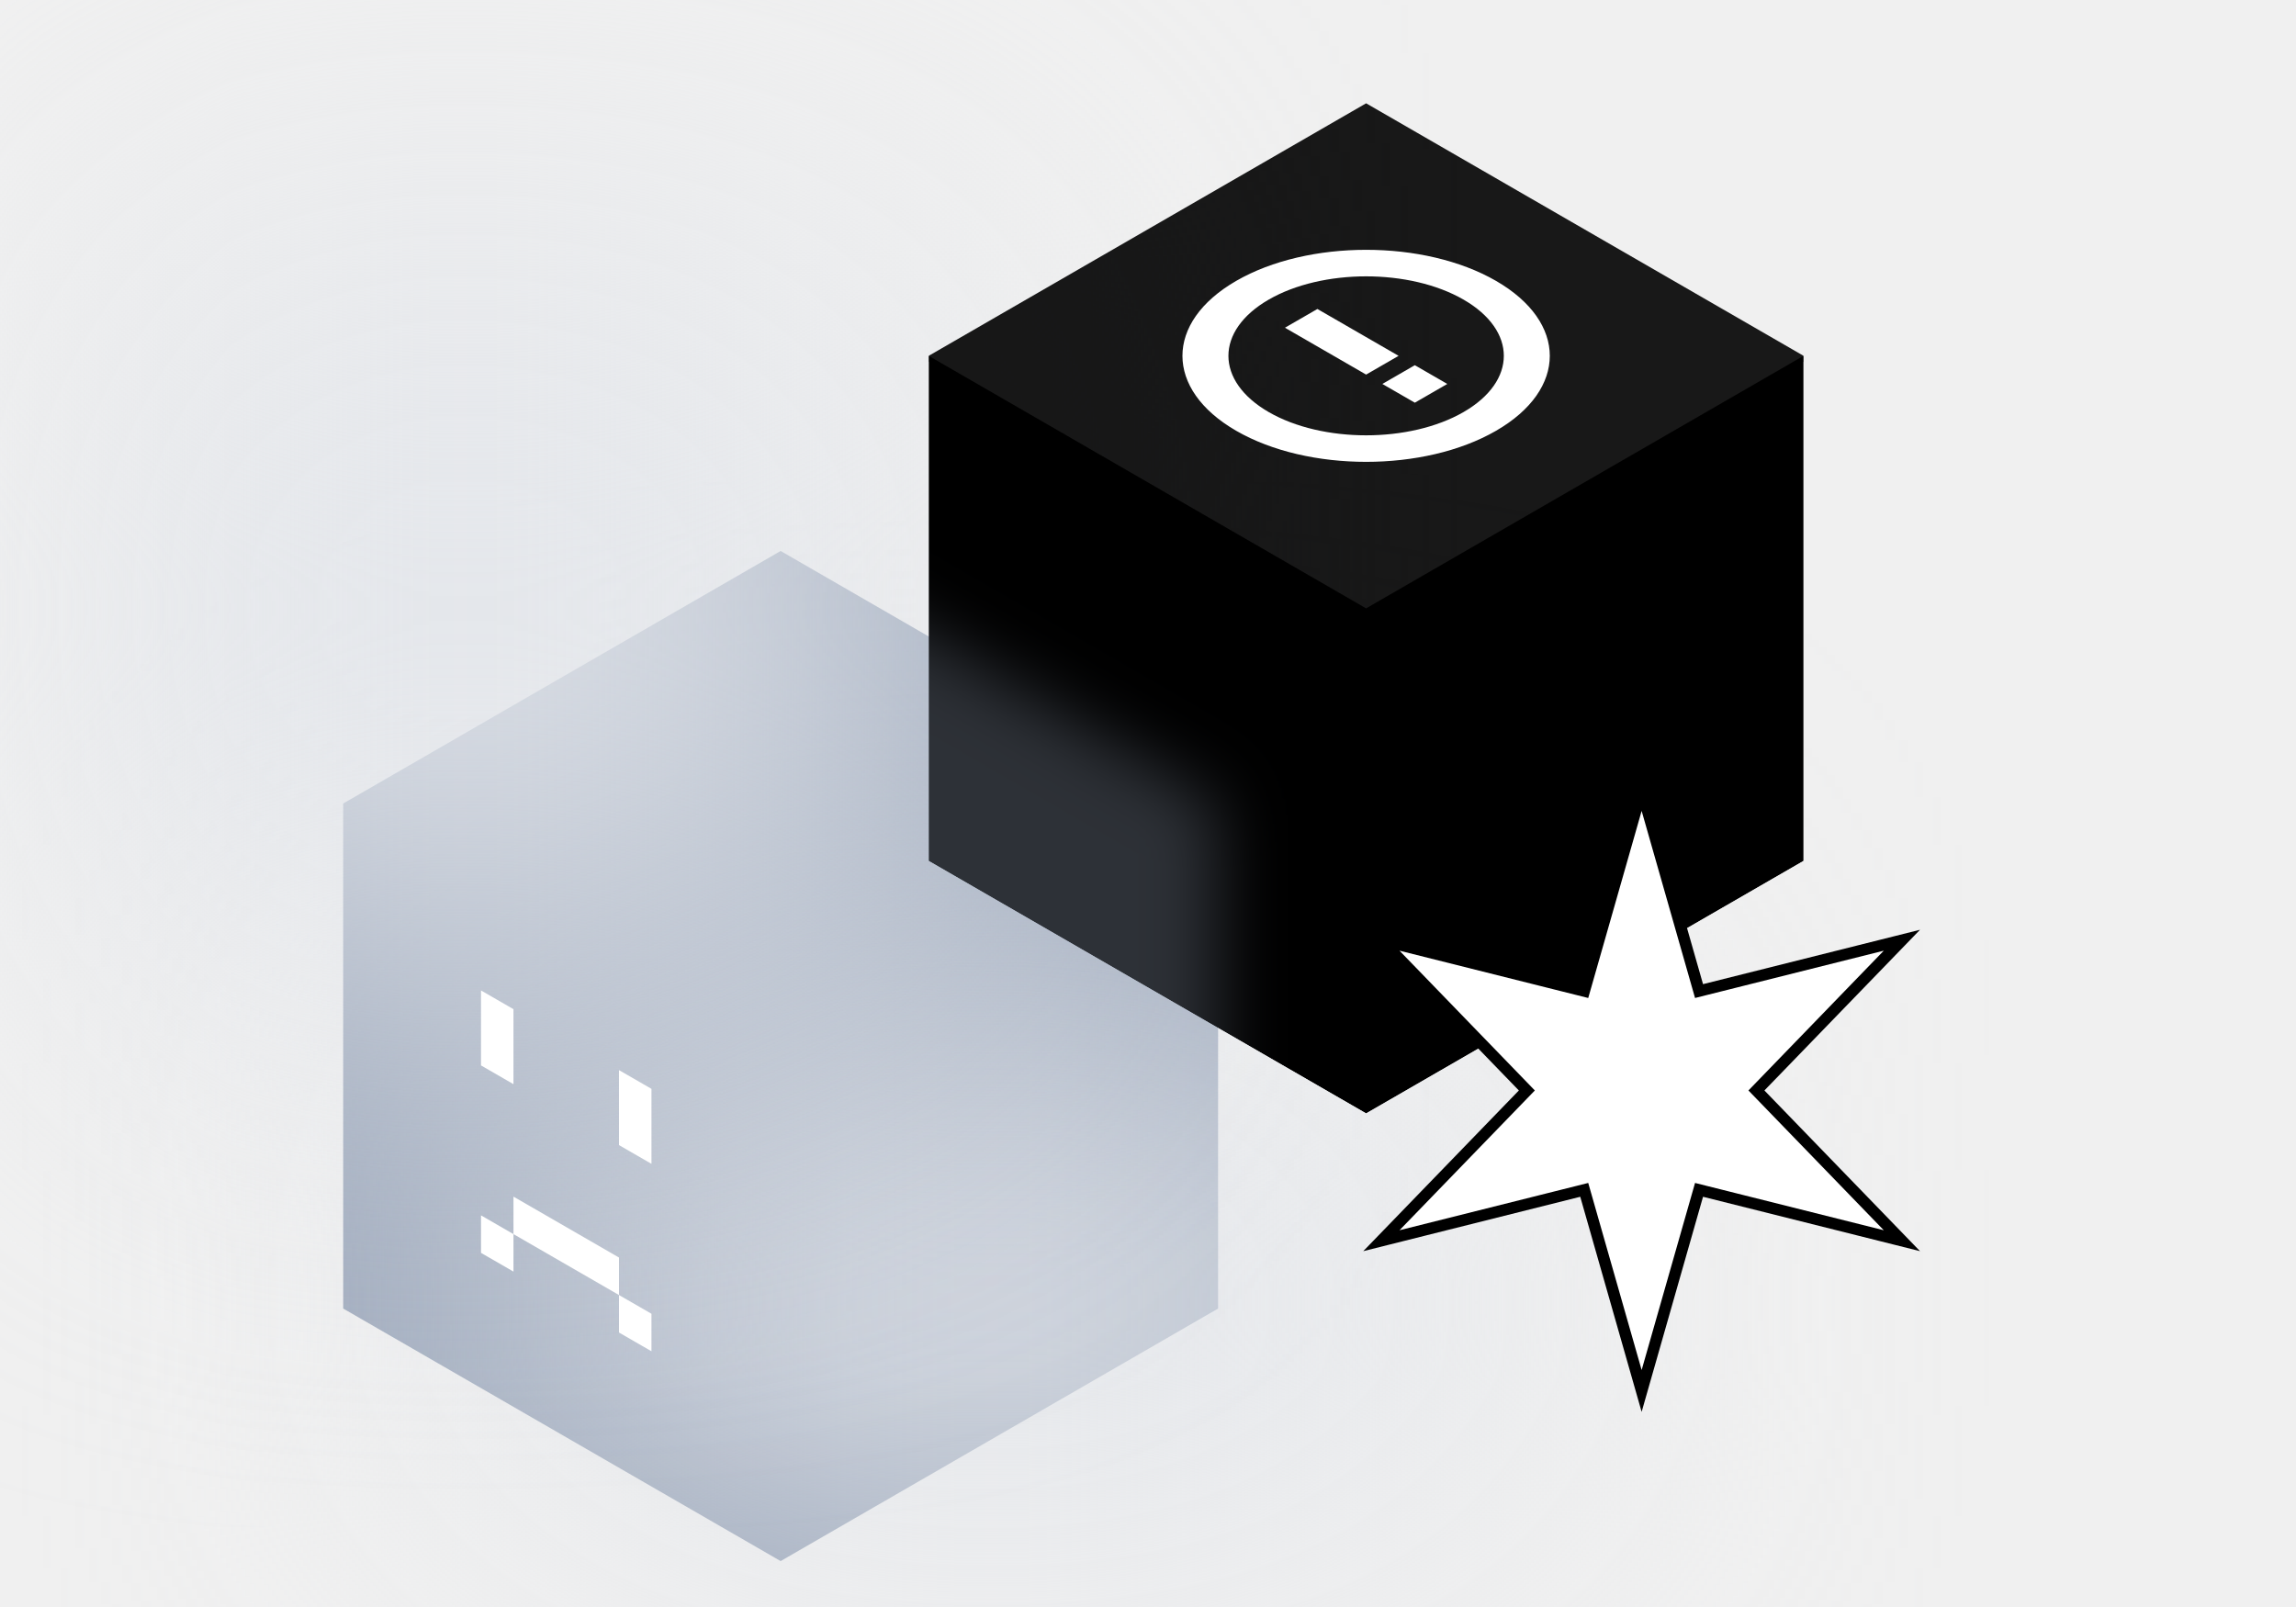
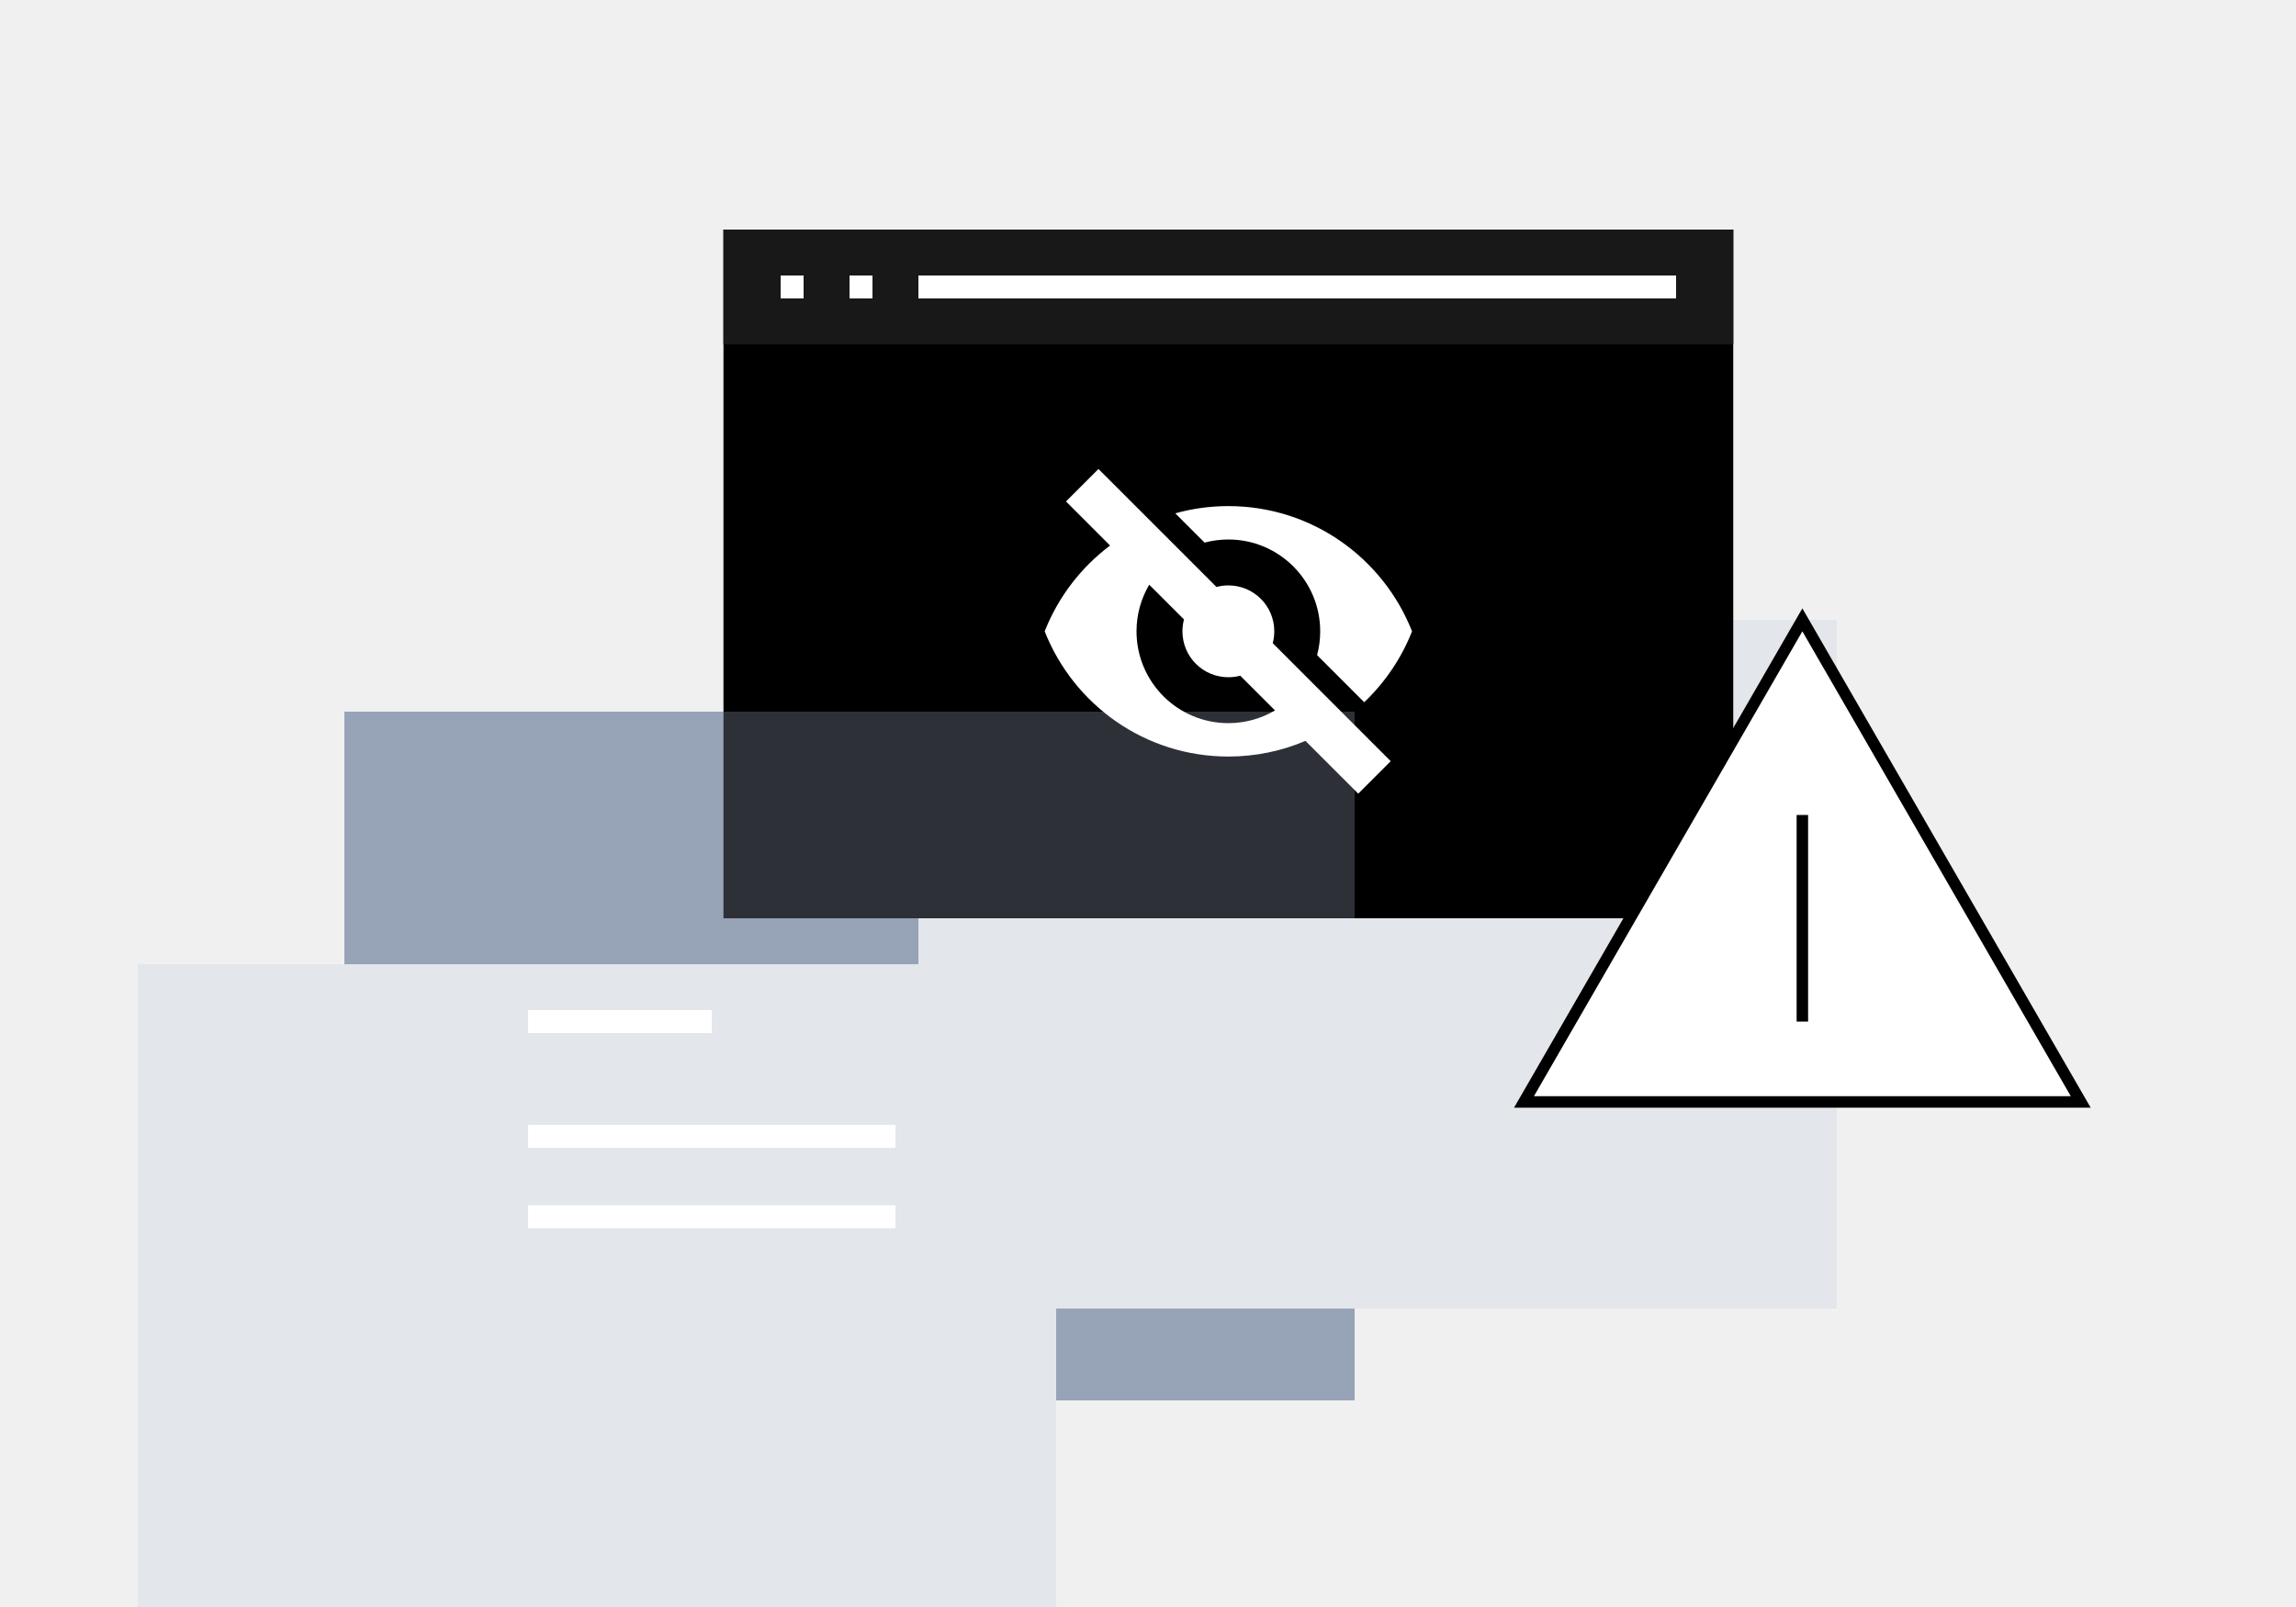
<svg xmlns="http://www.w3.org/2000/svg" width="200" height="140" viewBox="0 0 200 140" fill="none">
-   <g mask="url(#mask0_16559_24251)">
-     <path d="M68 48L106.105 70V114L68 136L29.895 114V70L68 48Z" fill="#97A3B7" />
-     <g filter="url(#filter0_f_16559_24251)">
-       <rect x="46.391" y="92" width="80" height="60" fill="#E3E6EB" />
+   <g mask="url(#mask0_17_619)">
+     <path d="M30 62H118V122H30V62Z" fill="#97A3B7" />
+     <g filter="url(#filter0_f_17_619)">
+       <rect x="12" y="84" width="80" height="60" fill="#E3E6EB" />
    </g>
-     <g filter="url(#filter1_f_16559_24251)">
-       <rect y="23" width="80" height="60" fill="#E3E6EB" />
+     <g filter="url(#filter1_f_17_619)">
+       <rect x="80" y="54" width="80" height="60" fill="#E3E6EB" />
+     </g>
+     <rect x="46" y="105" width="32" height="2" fill="white" />
+     <rect x="46" y="98" width="32" height="2" fill="white" />
+     <rect x="46" y="88" width="16" height="2" fill="white" />
+   </g>
+   <path opacity="0.9" d="M63 20H151V30H63V20Z" fill="currentcolor" />
+   <mask id="mask1_17_619" style="mask-type:alpha" maskUnits="userSpaceOnUse" x="63" y="30" width="88" height="50">
+     <path d="M63 30H151V80H63V30Z" fill="currentcolor" />
+   </mask>
+   <g mask="url(#mask1_17_619)">
+     <path d="M63 30H151V80H63V30Z" fill="currentcolor" />
+     <g opacity="0.3" filter="url(#filter2_f_17_619)">
+       <path d="M30 62H118V122H30V62Z" fill="#97A3B7" />
    </g>
  </g>
-   <mask id="mask1_16559_24251" style="mask-type:alpha" maskUnits="userSpaceOnUse" x="80" y="9" width="78" height="88">
-     <path d="M119 9L157.105 31V75L119 97L80.895 75V31L119 9Z" fill="currentcolor" />
-   </mask>
-   <g mask="url(#mask1_16559_24251)">
-     <path fill-rule="evenodd" clip-rule="evenodd" d="M80.895 31V75L119 97L157.105 75V31L119 53L80.895 31Z" fill="currentcolor" />
-     <path opacity="0.9" d="M119 -35L157.105 -13L157.105 31.5L119 53.5L80.895 31.5L80.895 -13L119 -35Z" fill="currentcolor" />
-     <g opacity="0.3" filter="url(#filter2_f_16559_24251)">
-       <path d="M68 48L106.105 70V114L68 136L29.895 114V70L68 48Z" fill="#97A3B7" />
-     </g>
-   </g>
-   <path d="M143 68.822L147.867 85.875L148 86.341L148.469 86.223L165.671 81.911L153.336 94.652L152.999 95L153.336 95.348L165.671 108.089L148.469 103.777L148 103.659L147.867 104.125L143 121.178L138.133 104.125L138 103.659L137.531 103.777L120.329 108.089L132.664 95.348L133.001 95L132.664 94.652L120.329 81.911L137.531 86.223L138 86.341L138.133 85.875L143 68.822Z" fill="white" stroke="black" />
-   <path fill-rule="evenodd" clip-rule="evenodd" d="M123.243 35.082L126.071 33.449L123.243 31.816L120.414 33.449L123.243 35.082ZM119 32.633L121.828 31L114.757 26.918L111.929 28.551L119 32.633ZM127.485 35.899C122.806 38.6 115.194 38.6 110.515 35.899C105.835 33.197 105.835 28.803 110.515 26.101C115.194 23.4 122.806 23.4 127.485 26.101C132.165 28.803 132.165 33.197 127.485 35.899ZM107.686 24.469C101.438 28.076 101.438 33.924 107.686 37.531C113.934 41.138 124.066 41.138 130.314 37.531C136.562 33.924 136.562 28.076 130.314 24.469C124.066 20.862 113.934 20.862 107.686 24.469Z" fill="white" />
-   <path fill-rule="evenodd" clip-rule="evenodd" d="M41.899 86.286L44.727 87.919L44.727 94.451L41.899 92.818L41.899 86.286ZM53.919 93.227L56.748 94.86L56.748 101.392L53.92 99.759L53.919 93.227ZM44.728 107.515L41.9 105.882L41.9 109.148L44.728 110.781L44.728 107.515L53.92 112.822L53.92 116.088L56.748 117.721L56.748 114.455L53.92 112.822L53.92 109.556L44.728 104.249L44.728 107.515Z" fill="white" />
-   <defs>
-     <filter id="filter0_f_16559_24251" x="-3.609" y="42" width="180" height="160" filterUnits="userSpaceOnUse" color-interpolation-filters="sRGB">
-       <feFlood flood-opacity="0" result="BackgroundImageFix" />
-       <feBlend mode="normal" in="SourceGraphic" in2="BackgroundImageFix" result="shape" />
-       <feGaussianBlur stdDeviation="25" result="effect1_foregroundBlur_16559_24251" />
-     </filter>
-     <filter id="filter1_f_16559_24251" x="-50" y="-27" width="180" height="160" filterUnits="userSpaceOnUse" color-interpolation-filters="sRGB">
-       <feFlood flood-opacity="0" result="BackgroundImageFix" />
-       <feBlend mode="normal" in="SourceGraphic" in2="BackgroundImageFix" result="shape" />
-       <feGaussianBlur stdDeviation="25" result="effect1_foregroundBlur_16559_24251" />
-     </filter>
-     <filter id="filter2_f_16559_24251" x="23.895" y="42" width="88.21" height="100" filterUnits="userSpaceOnUse" color-interpolation-filters="sRGB">
-       <feFlood flood-opacity="0" result="BackgroundImageFix" />
-       <feBlend mode="normal" in="SourceGraphic" in2="BackgroundImageFix" result="shape" />
-       <feGaussianBlur stdDeviation="3" result="effect1_foregroundBlur_16559_24251" />
-     </filter>
-   </defs>
+   <path fill-rule="evenodd" clip-rule="evenodd" d="M95.686 40.858L105.964 51.135C106.295 51.047 106.642 51 107 51C109.213 51 111 52.786 111 55C111 55.357 110.953 55.704 110.866 56.033L121.142 66.314L118.314 69.142L113.716 64.545C111.653 65.423 109.384 65.909 107 65.909C99.727 65.909 93.516 61.385 91 55C92.178 52.009 94.167 49.427 96.696 47.527L92.858 43.686L95.686 40.858ZM99 55C99 59.416 102.584 63 107 63C108.483 63 109.872 62.596 111.063 61.892L108.034 58.866C107.704 58.953 107.358 59 107 59C104.787 59 103 57.213 103 55C103 54.642 103.047 54.296 103.134 53.966L100.107 50.939C99.404 52.13 99 53.518 99 55ZM107 44.091C114.273 44.091 120.484 48.614 123 55C122.071 57.357 120.638 59.461 118.834 61.177L114.729 57.072C114.906 56.411 115 55.716 115 55C115 50.584 111.416 47 107 47C106.284 47 105.589 47.094 104.928 47.271L102.378 44.721C103.848 44.31 105.398 44.091 107 44.091Z" fill="white" />
+   <rect x="68" y="24" width="2" height="2" fill="white" />
+   <rect x="74" y="24" width="2" height="2" fill="white" />
+   <rect x="80" y="24" width="66" height="2" fill="white" />
+   <path d="M157 54L181.249 96H132.751L157 54Z" fill="white" stroke="black" />
+   <path d="M157 89L157 71" stroke="black" />
</svg>
